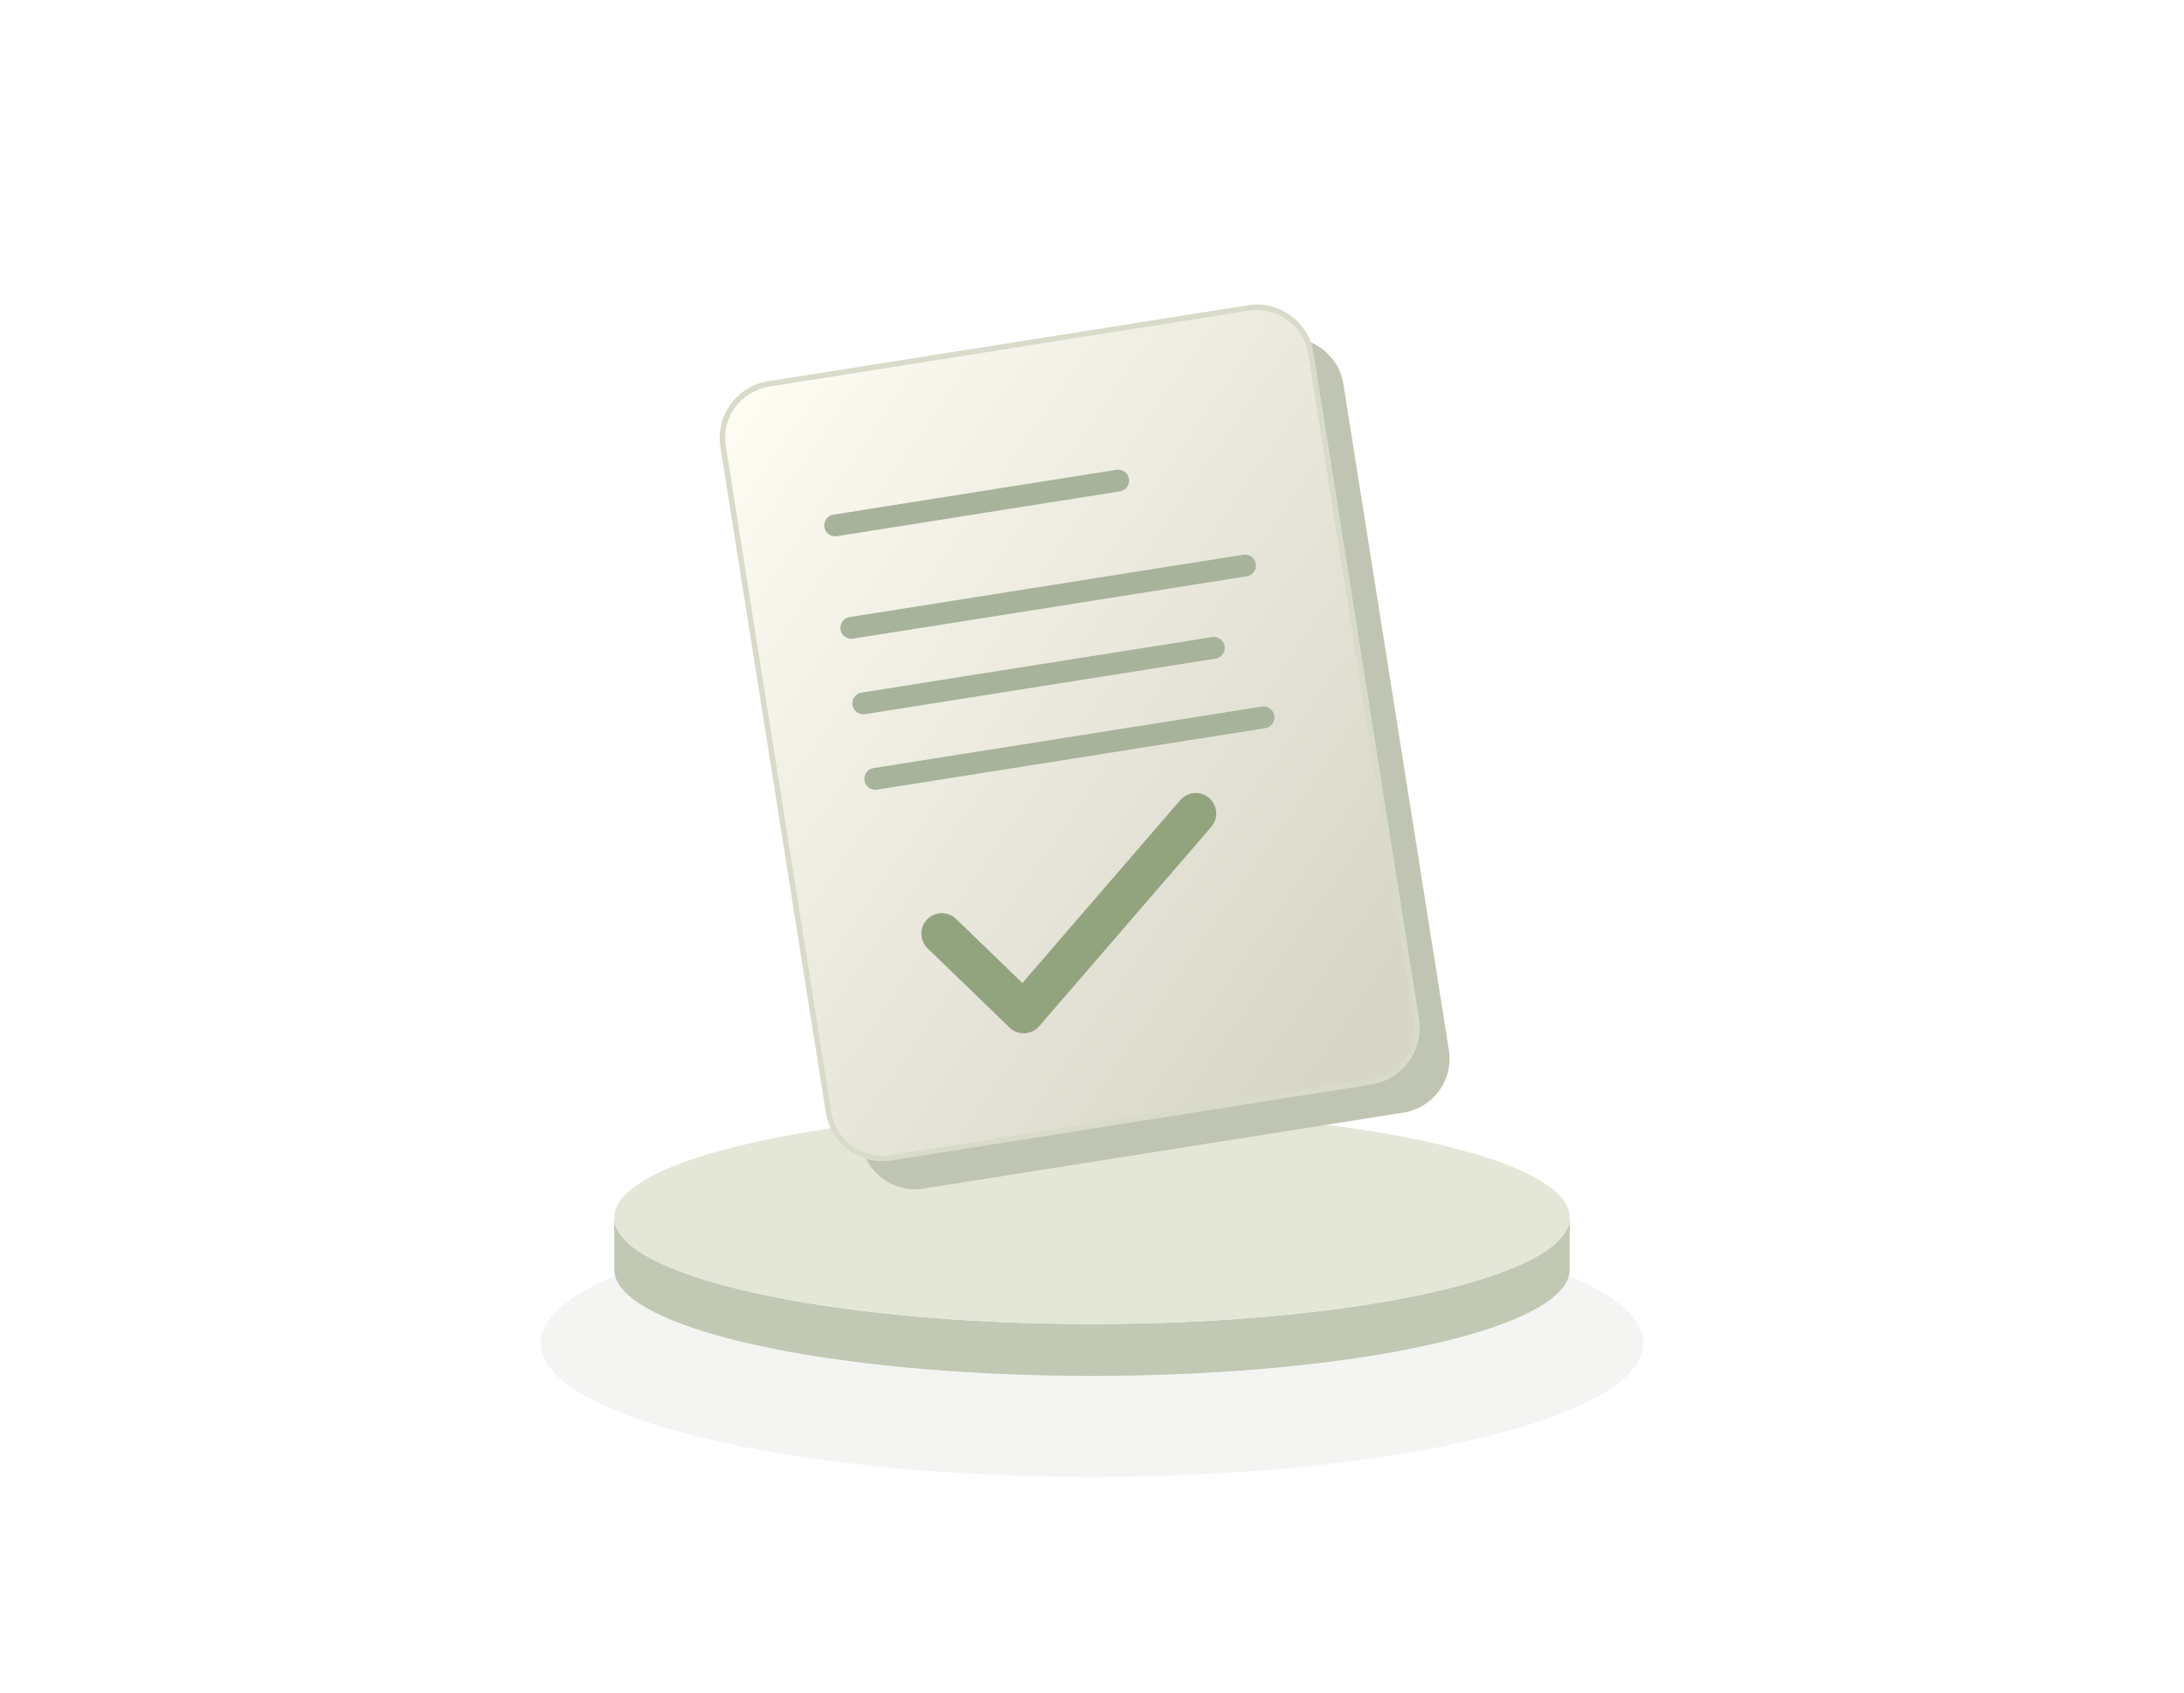
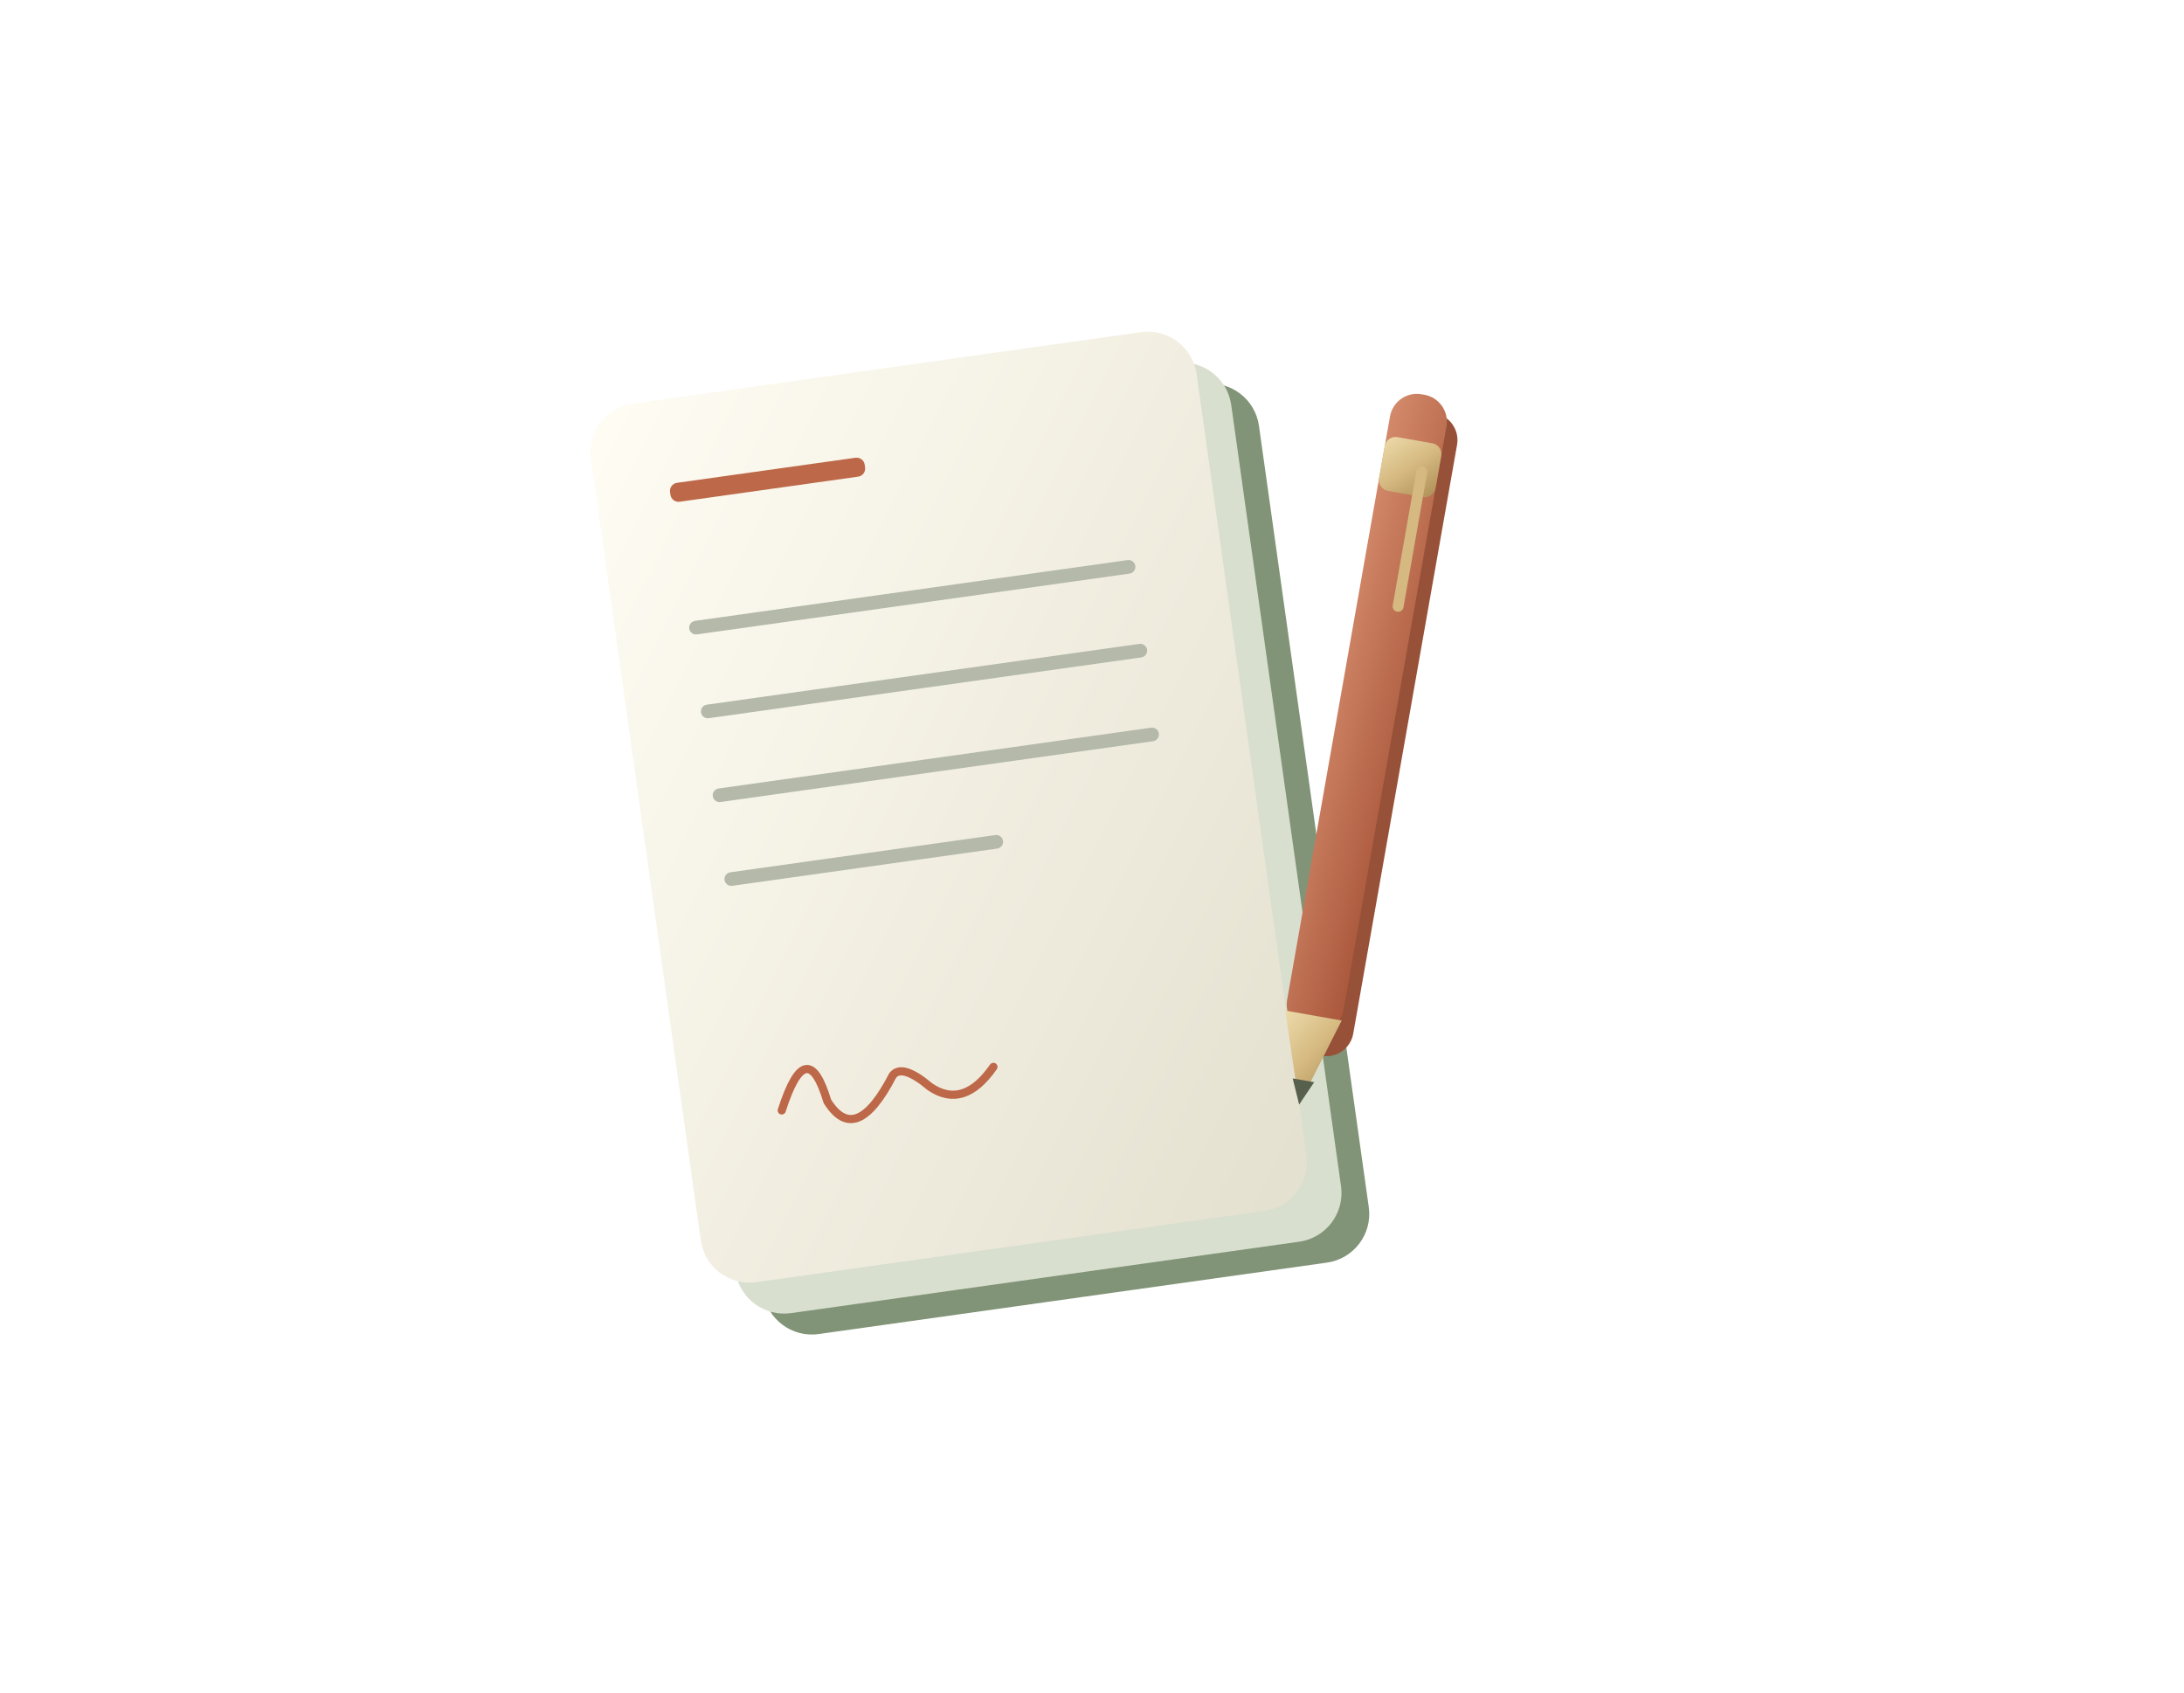
- <svg xmlns="http://www.w3.org/2000/svg" viewBox="0 0 800 620">
+ <svg xmlns="http://www.w3.org/2000/svg" viewBox="0 0 800 620" role="img" aria-labelledby="title desc">
  <defs>
-     <linearGradient id="ivory" x2=".8" y2="1">
+     <linearGradient id="ivory" x1="0" y1="0" x2="1" y2="1">
      <stop stop-color="#fffdf4" />
-       <stop offset="1" stop-color="#d8d6c8" />
+       <stop offset="1" stop-color="#e4e0cf" />
    </linearGradient>
-     <linearGradient id="clay" x2="1" y2="1">
-       <stop stop-color="#d49476" />
-       <stop offset="1" stop-color="#a35a40" />
+     <linearGradient id="sage" x1="0" y1="0" x2="1" y2="1">
+       <stop stop-color="#b8c5a6" />
+       <stop offset="1" stop-color="#8c9f7d" />
    </linearGradient>
-     <linearGradient id="glass" x2="1" y2="1">
-       <stop stop-color="#b9d4ce" />
-       <stop offset=".5" stop-color="#688d88" />
-       <stop offset="1" stop-color="#c1d6cd" />
+     <linearGradient id="clay" x1="0" y1="0" x2="1" y2="1">
+       <stop stop-color="#d48b6b" />
+       <stop offset="1" stop-color="#aa573c" />
    </linearGradient>
-     <linearGradient id="gold" x2="1" y2="1">
-       <stop stop-color="#eee0b6" />
-       <stop offset=".5" stop-color="#c9a868" />
-       <stop offset="1" stop-color="#a68a56" />
+     <linearGradient id="gold" x1="0" y1="0" x2="1" y2="1">
+       <stop stop-color="#eddbab" />
+       <stop offset=".5" stop-color="#d5b980" />
+       <stop offset="1" stop-color="#ad8e57" />
    </linearGradient>
+     <linearGradient id="glass" x1="0" y1="0" x2="1" y2="1">
+       <stop stop-color="#e5eeea" stop-opacity=".72" />
+       <stop offset=".55" stop-color="#a8c1b7" stop-opacity=".4" />
+       <stop offset="1" stop-color="#d7e6de" stop-opacity=".65" />
+     </linearGradient>
+     <radialGradient id="skin" cx=".3" cy=".2" r=".9">
+       <stop stop-color="#d6a17c" />
+       <stop offset="1" stop-color="#a57152" />
+     </radialGradient>
+     <linearGradient id="fade" x1="0" y1="0" x2="0" y2="1">
+       <stop offset="0" stop-color="white" stop-opacity="0" />
+       <stop offset=".17" stop-color="white" />
+       <stop offset=".78" stop-color="white" />
+       <stop offset="1" stop-color="white" stop-opacity="0" />
+     </linearGradient>
+     <mask id="street-fade">
+       <rect width="800" height="620" fill="url(#fade)" />
+     </mask>
  </defs>
-   <ellipse cx="400" cy="492" rx="202" ry="49" fill="#b5bea7" opacity=".15" />
-   <path d="M225 446a175 39 0 0 0 350 0v19a175 39 0 0 1-350 0Z" fill="#c1c9b4" />
-   <ellipse cx="400" cy="446" rx="175" ry="39" fill="#e4e7d8" />
-   <g transform="translate(283 124) rotate(-9 115 145)">
-     <rect x="10" y="13" width="218" height="287" rx="20" fill="#bfc5b2" />
-     <rect width="218" height="287" rx="20" fill="url(#ivory)" stroke="#d8dbc9" stroke-width="2" />
-     <path d="M36 55h105M36 93h146M36 121h130M36 149h144" stroke="#a7b39b" stroke-width="8" stroke-linecap="round" />
+   <g stroke-linecap="round" stroke-linejoin="round">
+     <g transform="rotate(-8 400 310)">
+       <rect x="258" y="148" width="224" height="325" rx="18" fill="#819477" />
+       <rect x="249" y="139" width="224" height="325" rx="18" fill="#d9dfcf" />
+       <rect x="238" y="126" width="224" height="325" rx="18" fill="url(#ivory)" />
+       <rect x="265" y="157" width="72" height="7" rx="3" fill="#bd6848" />
+       <rect x="265" y="208" width="165" height="5" rx="2.5" fill="#b4b9a9" />
+       <rect x="265" y="239" width="165" height="5" rx="2.5" fill="#b4b9a9" />
+       <rect x="265" y="270" width="165" height="5" rx="2.5" fill="#b4b9a9" />
+       <rect x="265" y="301" width="103" height="5" rx="2.5" fill="#b4b9a9" />
+       <path d="M274 390Q287 363 291 389Q299 407 316 383Q320 379 329 389Q340 399 353 385" fill="none" stroke="#bd6848" stroke-width="3" stroke-linecap="round" stroke-linejoin="round" />
+       <g transform="translate(536 167) rotate(18)">
+         <rect x="0" y="0" width="21" height="239" rx="10" fill="#975138" />
+         <rect x="-5" y="-6" width="21" height="237" rx="10" fill="url(#clay)" />
+         <rect x="-5" y="11" width="21" height="20" rx="4" fill="url(#gold)" />
+         <path d="M10 22V72" fill="none" stroke="#d5b980" stroke-width="4" stroke-linecap="round" stroke-linejoin="round" />
+         <path d="M-5 225H16L6 258Z" fill="url(#gold)" />
+         <path d="M2 249L6 258 10 249Z" fill="#56604d" />
+       </g>
+     </g>
  </g>
-   <path d="m345 342 30 29 63-73" stroke="#91a47e" stroke-width="15" fill="none" stroke-linecap="round" stroke-linejoin="round" />
</svg>
